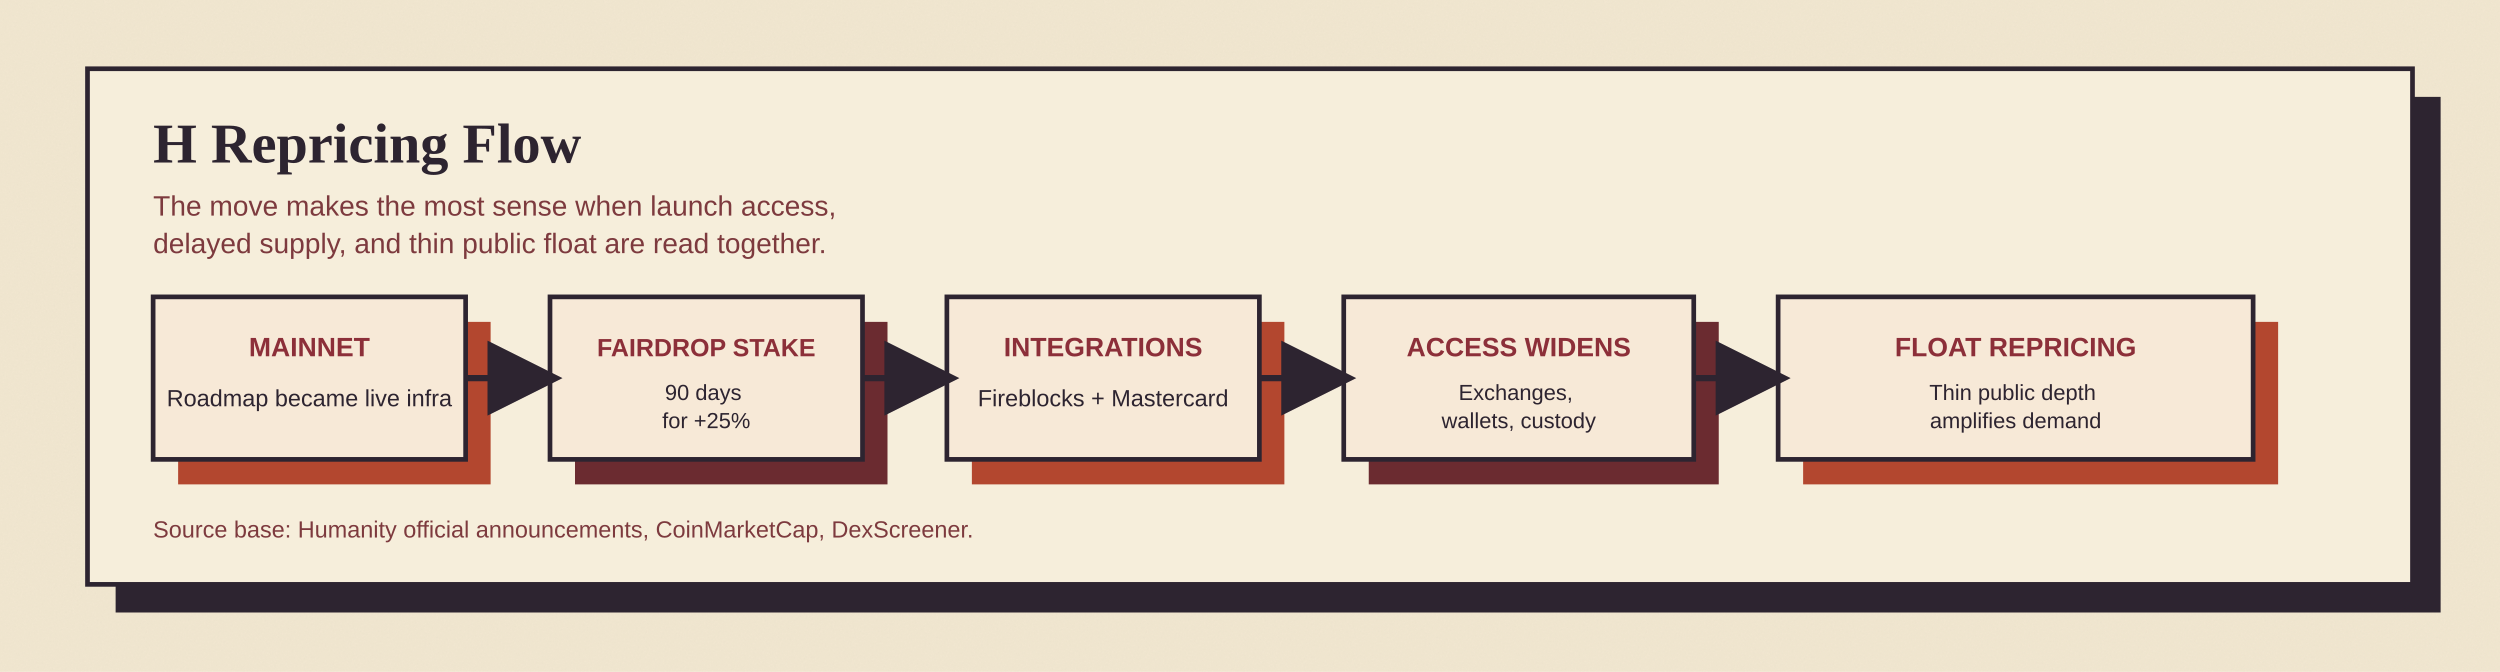
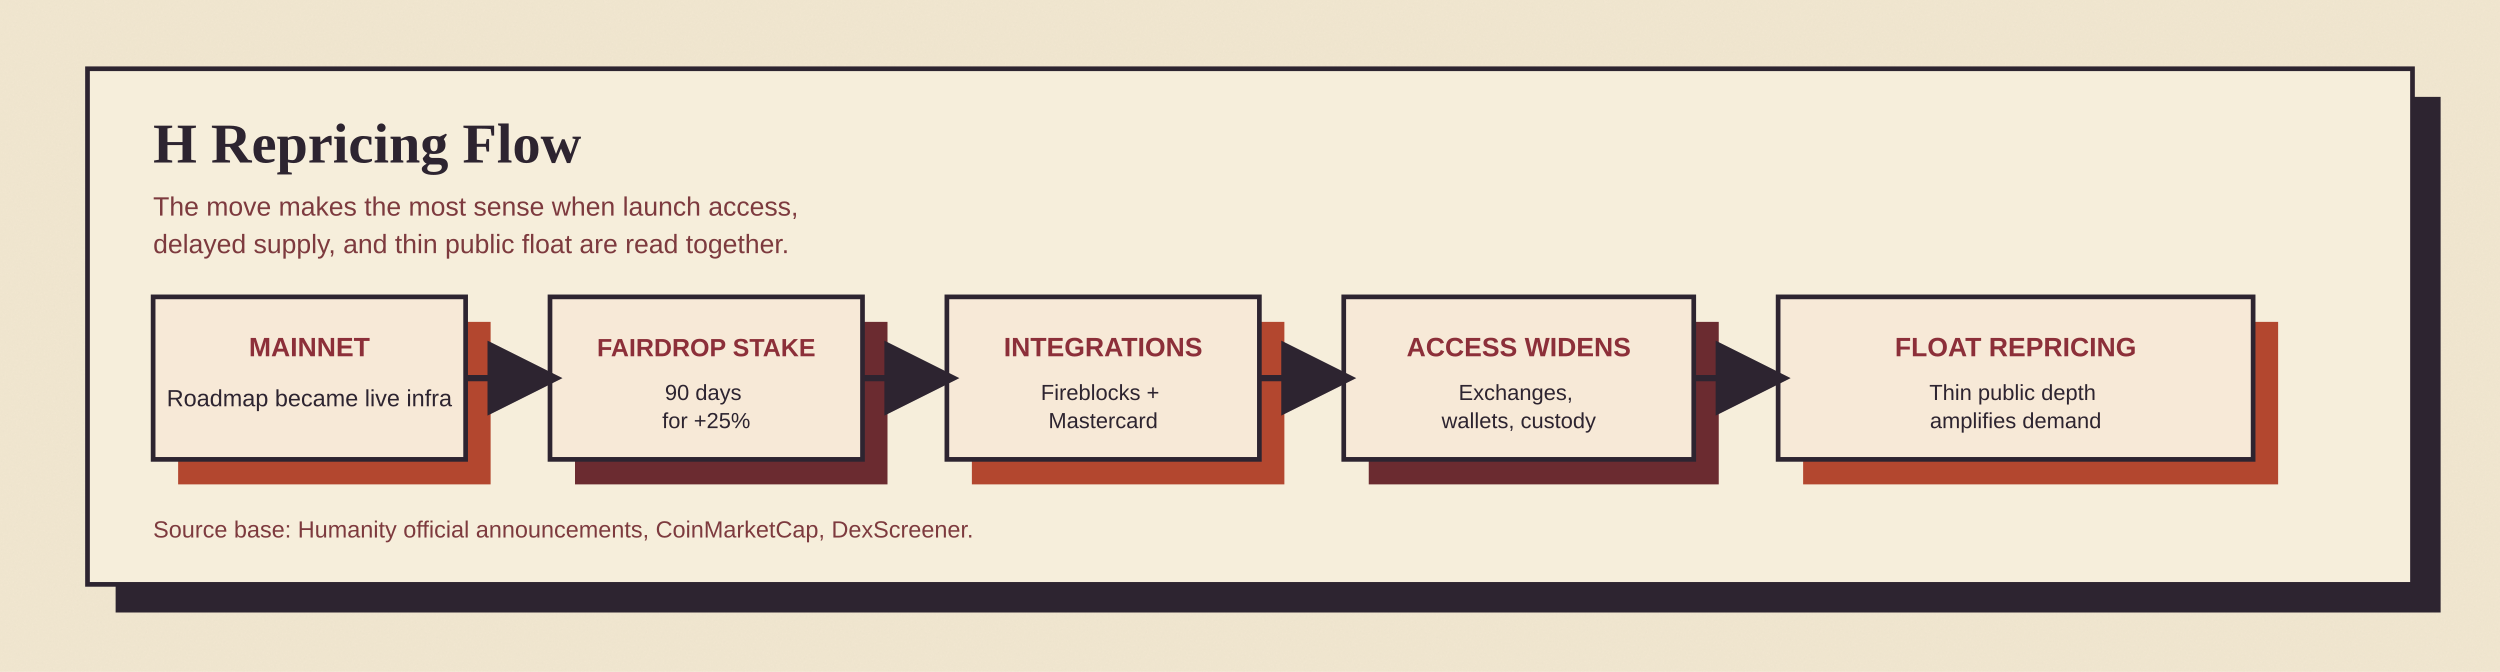
<svg xmlns="http://www.w3.org/2000/svg" width="1600" height="430" viewBox="0 0 1600 430" fill="none" role="img" aria-labelledby="title desc">
  <defs>
    <filter id="grain" x="-20%" y="-20%" width="140%" height="140%">
      <feTurbulence type="fractalNoise" baseFrequency="0.8" numOctaves="2" stitchTiles="stitch" result="noise" />
      <feColorMatrix in="noise" type="saturate" values="0" />
      <feComponentTransfer>
        <feFuncA type="table" tableValues="0 0.05" />
      </feComponentTransfer>
    </filter>
    <marker id="arrow" markerWidth="12" markerHeight="12" refX="10" refY="6" orient="auto">
      <path d="M0 0L12 6L0 12V0Z" fill="#2D2430" />
    </marker>
  </defs>
  <rect width="1600" height="430" fill="#F1E6CF" />
  <rect width="1600" height="430" fill="#F1E6CF" filter="url(#grain)" />
  <rect x="56" y="44" width="1488" height="330" fill="#F6EEDB" />
  <rect x="74" y="62" width="1488" height="330" fill="#2D2430" />
  <rect x="56" y="44" width="1488" height="330" fill="#F6EEDB" stroke="#2D2430" stroke-width="3" />
  <text x="98" y="104" fill="#2D2430" font-family="Georgia, 'Times New Roman', serif" font-size="36" font-weight="700">H Repricing Flow</text>
-   <text x="98" y="138" fill="#7D3A3E" font-family="Arial, Helvetica, sans-serif" font-size="18">
+   <text x="98" y="138" fill="#7D3A3E" font-family="Arial, Helvetica, sans-serif" font-size="17">
    <tspan x="98" dy="0">The move makes the most sense when launch access,</tspan>
    <tspan x="98" dy="24">delayed supply, and thin public float are read together.</tspan>
  </text>
  <rect x="98" y="190" width="200" height="104" fill="#E7A0A4" />
  <rect x="114" y="206" width="200" height="104" fill="#B3472F" />
  <rect x="98" y="190" width="200" height="104" fill="#F7E9D7" stroke="#2D2430" stroke-width="3" />
  <text x="198" y="228" text-anchor="middle" fill="#8C2F39" font-family="Arial, Helvetica, sans-serif" font-size="17" font-weight="700">MAINNET</text>
  <text x="198" y="260" text-anchor="middle" fill="#2D2430" font-family="Arial, Helvetica, sans-serif" font-size="15">Roadmap became live infra</text>
  <rect x="352" y="190" width="200" height="104" fill="#D98858" />
  <rect x="368" y="206" width="200" height="104" fill="#6B2B30" />
  <rect x="352" y="190" width="200" height="104" fill="#F7E9D7" stroke="#2D2430" stroke-width="3" />
  <text x="452" y="228" text-anchor="middle" fill="#8C2F39" font-family="Arial, Helvetica, sans-serif" font-size="16" font-weight="700">FAIRDROP STAKE</text>
  <text x="452" y="256" text-anchor="middle" fill="#2D2430" font-family="Arial, Helvetica, sans-serif" font-size="14">
    <tspan x="452" dy="0">90 days</tspan>
    <tspan x="452" dy="18">for +25%</tspan>
  </text>
  <rect x="606" y="190" width="200" height="104" fill="#E7A0A4" />
  <rect x="622" y="206" width="200" height="104" fill="#B3472F" />
  <rect x="606" y="190" width="200" height="104" fill="#F7E9D7" stroke="#2D2430" stroke-width="3" />
  <text x="706" y="228" text-anchor="middle" fill="#8C2F39" font-family="Arial, Helvetica, sans-serif" font-size="17" font-weight="700">INTEGRATIONS</text>
-   <text x="706" y="260" text-anchor="middle" fill="#2D2430" font-family="Arial, Helvetica, sans-serif" font-size="15">Fireblocks + Mastercard</text>
+   <text x="706" y="256" text-anchor="middle" fill="#2D2430" font-family="Arial, Helvetica, sans-serif" font-size="14">
+     <tspan x="706" dy="0">Fireblocks +</tspan>
+     <tspan x="706" dy="18">Mastercard</tspan>
+   </text>
  <rect x="860" y="190" width="224" height="104" fill="#D98858" />
  <rect x="876" y="206" width="224" height="104" fill="#6B2B30" />
  <rect x="860" y="190" width="224" height="104" fill="#F7E9D7" stroke="#2D2430" stroke-width="3" />
  <text x="972" y="228" text-anchor="middle" fill="#8C2F39" font-family="Arial, Helvetica, sans-serif" font-size="17" font-weight="700">ACCESS WIDENS</text>
  <text x="972" y="256" text-anchor="middle" fill="#2D2430" font-family="Arial, Helvetica, sans-serif" font-size="14">
    <tspan x="972" dy="0">Exchanges,</tspan>
    <tspan x="972" dy="18">wallets, custody</tspan>
  </text>
  <rect x="1138" y="190" width="304" height="104" fill="#E7A0A4" />
  <rect x="1154" y="206" width="304" height="104" fill="#B3472F" />
  <rect x="1138" y="190" width="304" height="104" fill="#F7E9D7" stroke="#2D2430" stroke-width="3" />
  <text x="1290" y="228" text-anchor="middle" fill="#8C2F39" font-family="Arial, Helvetica, sans-serif" font-size="17" font-weight="700">FLOAT REPRICING</text>
  <text x="1290" y="256" text-anchor="middle" fill="#2D2430" font-family="Arial, Helvetica, sans-serif" font-size="14">
    <tspan x="1290" dy="0">Thin public depth</tspan>
    <tspan x="1290" dy="18">amplifies demand</tspan>
  </text>
  <line x1="298" y1="242" x2="352" y2="242" stroke="#2D2430" stroke-width="4" marker-end="url(#arrow)" />
  <line x1="552" y1="242" x2="606" y2="242" stroke="#2D2430" stroke-width="4" marker-end="url(#arrow)" />
  <line x1="806" y1="242" x2="860" y2="242" stroke="#2D2430" stroke-width="4" marker-end="url(#arrow)" />
  <line x1="1084" y1="242" x2="1138" y2="242" stroke="#2D2430" stroke-width="4" marker-end="url(#arrow)" />
  <text x="98" y="344" fill="#7D3A3E" font-family="Arial, Helvetica, sans-serif" font-size="15">Source base: Humanity official announcements, CoinMarketCap, DexScreener.</text>
</svg>
